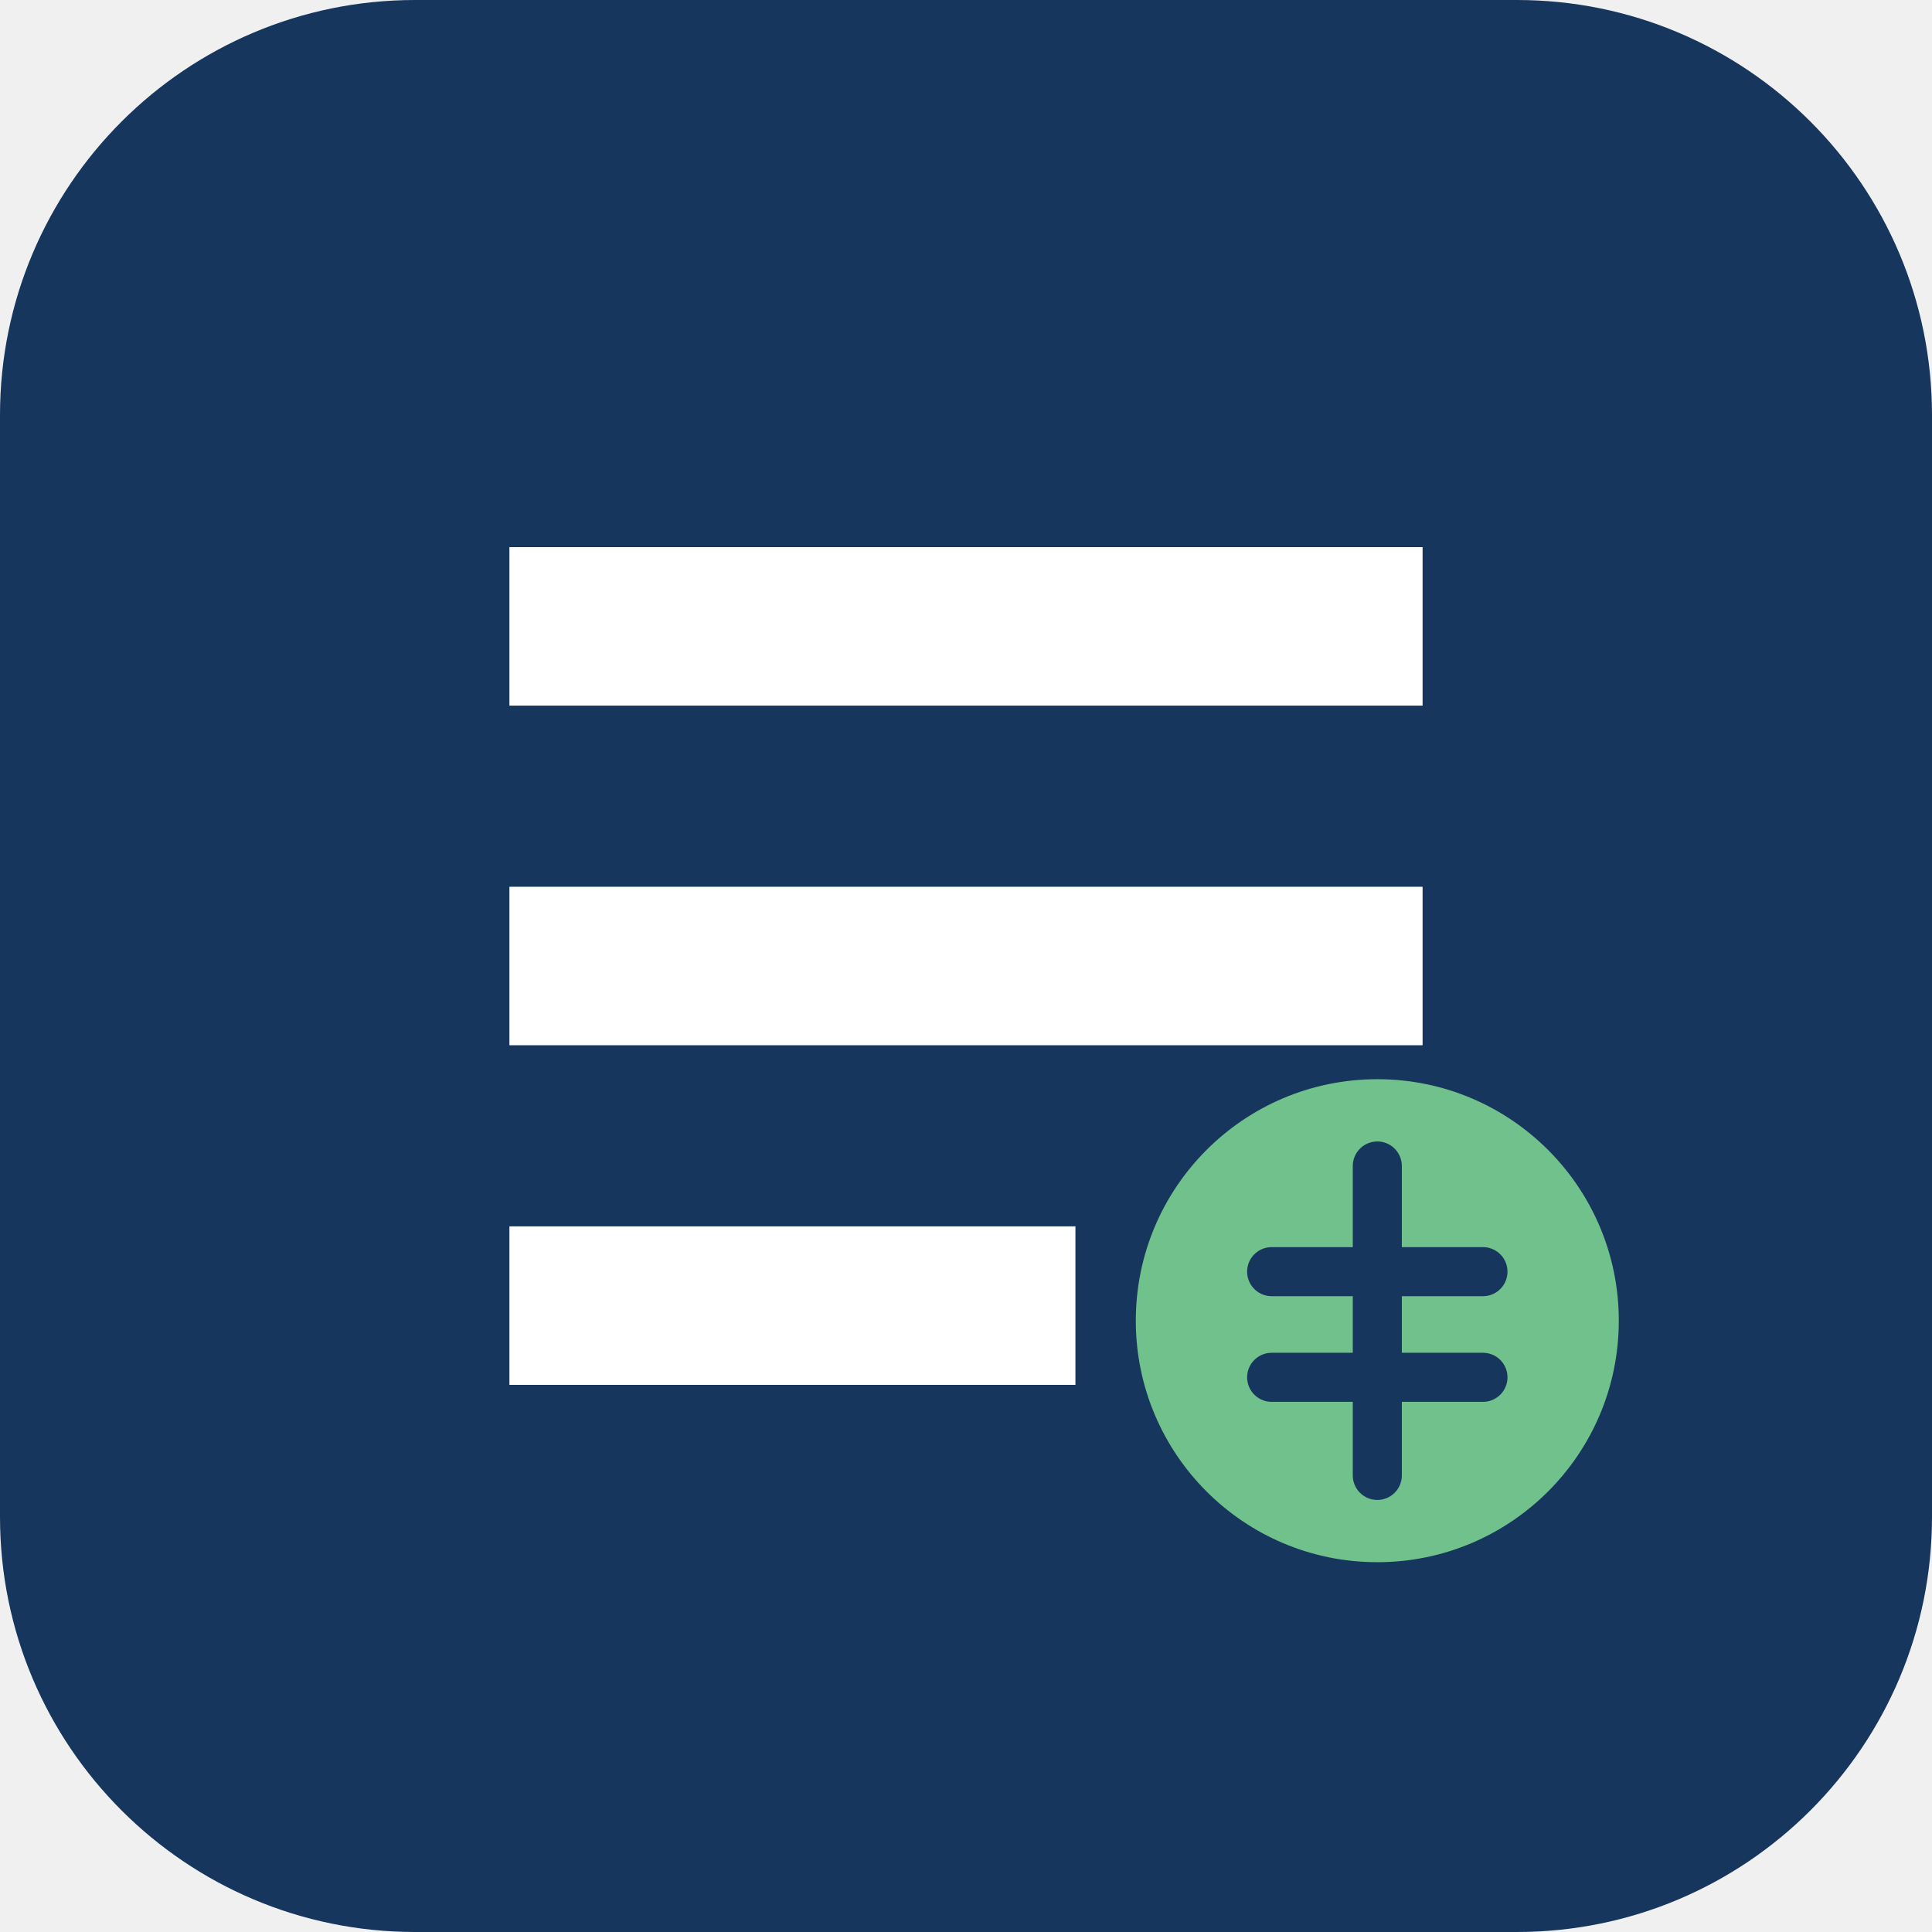
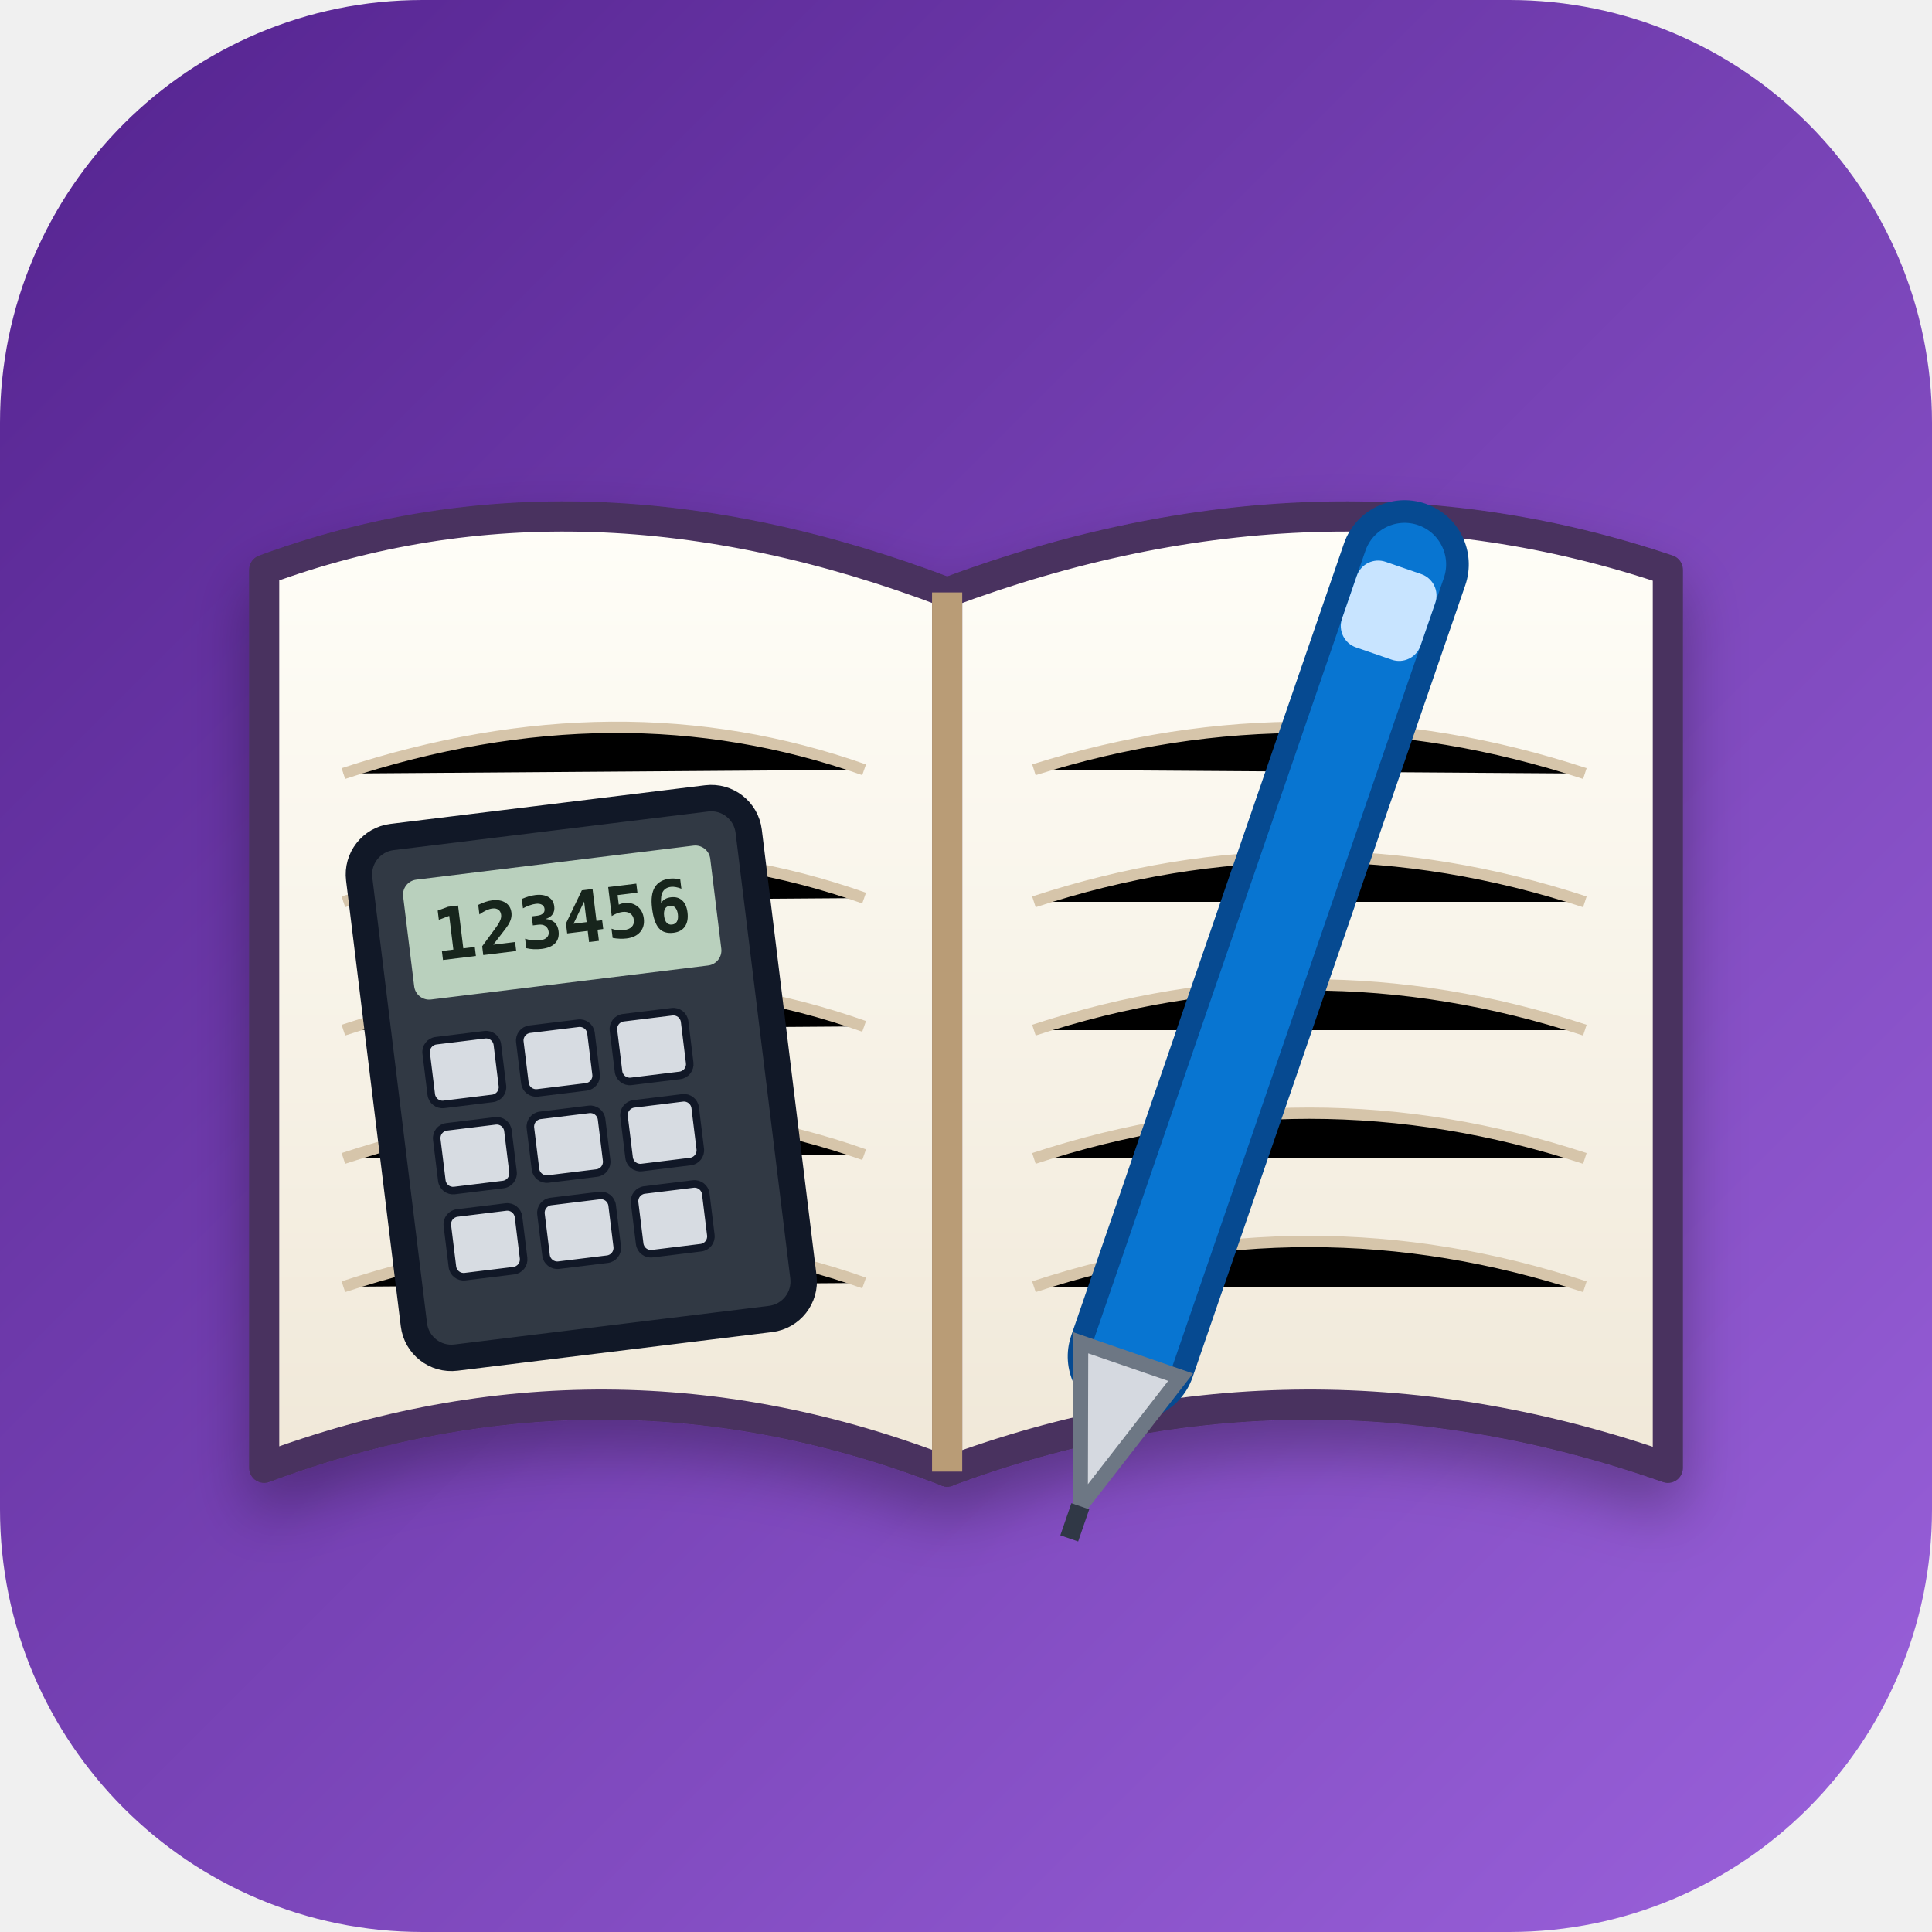
<svg xmlns="http://www.w3.org/2000/svg" viewBox="0 0 512 512">
-   <rect width="512" height="512" rx="110" fill="#17365d" />
-   <path d="M135 145h242v42H135zm0 90h242v42H135zm0 90h150v42H135z" fill="#fff" />
-   <circle cx="365" cy="350" r="64" fill="#70c18b" />
-   <path d="M365 309v82m-28-54h56m-56 28h56" stroke="#17365d" stroke-width="13" stroke-linecap="round" />
+   <defs>
+     <linearGradient id="bg" x1="0" y1="0" x2="1" y2="1">
+       <stop stop-color="#54238f" />
+       <stop offset="1" stop-color="#9b62dc" />
+     </linearGradient>
+     <linearGradient id="paper" x1="0" y1="0" x2="0" y2="1">
+       <stop stop-color="#fffef8" />
+       <stop offset="1" stop-color="#f0e8d8" />
+     </linearGradient>
+     <filter id="sh" x="-20%" y="-20%" width="140%" height="150%">
+       <feGaussianBlur in="SourceAlpha" stdDeviation="8" />
+       <feOffset dy="8" />
+       <feComponentTransfer>
+         <feFuncA type="linear" slope=".3" />
+       </feComponentTransfer>
+       <feMerge>
+         <feMergeNode />
+         <feMergeNode in="SourceGraphic" />
+       </feMerge>
+     </filter>
+   </defs>
+   <rect width="512" height="512" rx="112" fill="url(#bg)" />
+   <g filter="url(#sh)" stroke="#49305f" stroke-width="8" stroke-linejoin="round">
+     <path d="M70 151Q154 120 251 157V390Q161 355 70 389Z" fill="url(#paper)" />
+     <path d="M251 157Q350 120 442 151V389Q345 355 251 390Z" fill="url(#paper)" />
+     <path d="M251 157V390" fill="none" stroke="#b99c76" />
+   </g>
+   <g stroke="#d6c5aa" stroke-width="3">
+     <path d="M91 205Q164 181 229 204M91 239Q164 215 229 238M91 273Q164 249 229 272M91 307Q164 283 229 306M91 341Q164 317 229 340M274 204Q347 181 420 205M274 239Q347 215 420 239M274 273Q347 249 420 273M274 307Q347 283 420 307M274 341Q347 317 420 341" />
+   </g>
+   <g transform="rotate(-7 155 277)">
+     <rect x="101" y="216" width="104" height="139" rx="10" fill="#313944" stroke="#111827" stroke-width="7" />
+     <rect x="112" y="228" width="82" height="32" rx="4" fill="#b9d0bd" />
+     <text x="153" y="250" font-size="19" text-anchor="middle" font-family="monospace" font-weight="bold" fill="#17251c">123456</text>
+     <g fill="#d7dce2" stroke="#111827" stroke-width="2">
+       <rect x="113" y="271" width="19" height="17" rx="3" />
+       <rect x="138" y="271" width="19" height="17" rx="3" />
+       <rect x="163" y="271" width="19" height="17" rx="3" />
+       <rect x="113" y="294" width="19" height="17" rx="3" />
+       <rect x="138" y="294" width="19" height="17" rx="3" />
+       <rect x="163" y="294" width="19" height="17" rx="3" />
+       <rect x="113" y="317" width="19" height="17" rx="3" />
+       <rect x="138" y="317" width="19" height="17" rx="3" />
+       <rect x="163" y="317" width="19" height="17" rx="3" />
+     </g>
+   </g>
+   <g transform="rotate(19 335 270)">
+     <rect x="317" y="130" width="28" height="250" rx="14" fill="#0875d1" stroke="#064a91" stroke-width="6" />
+     <rect x="320" y="145" width="22" height="24" rx="6" fill="#c8e4ff" />
+     <path d="M317 367L331 408L345 367Z" fill="#d5d9e0" stroke="#6d7784" stroke-width="4" />
+     <path d="M331 408V417" stroke="#303846" stroke-width="5" />
+   </g>
</svg>
